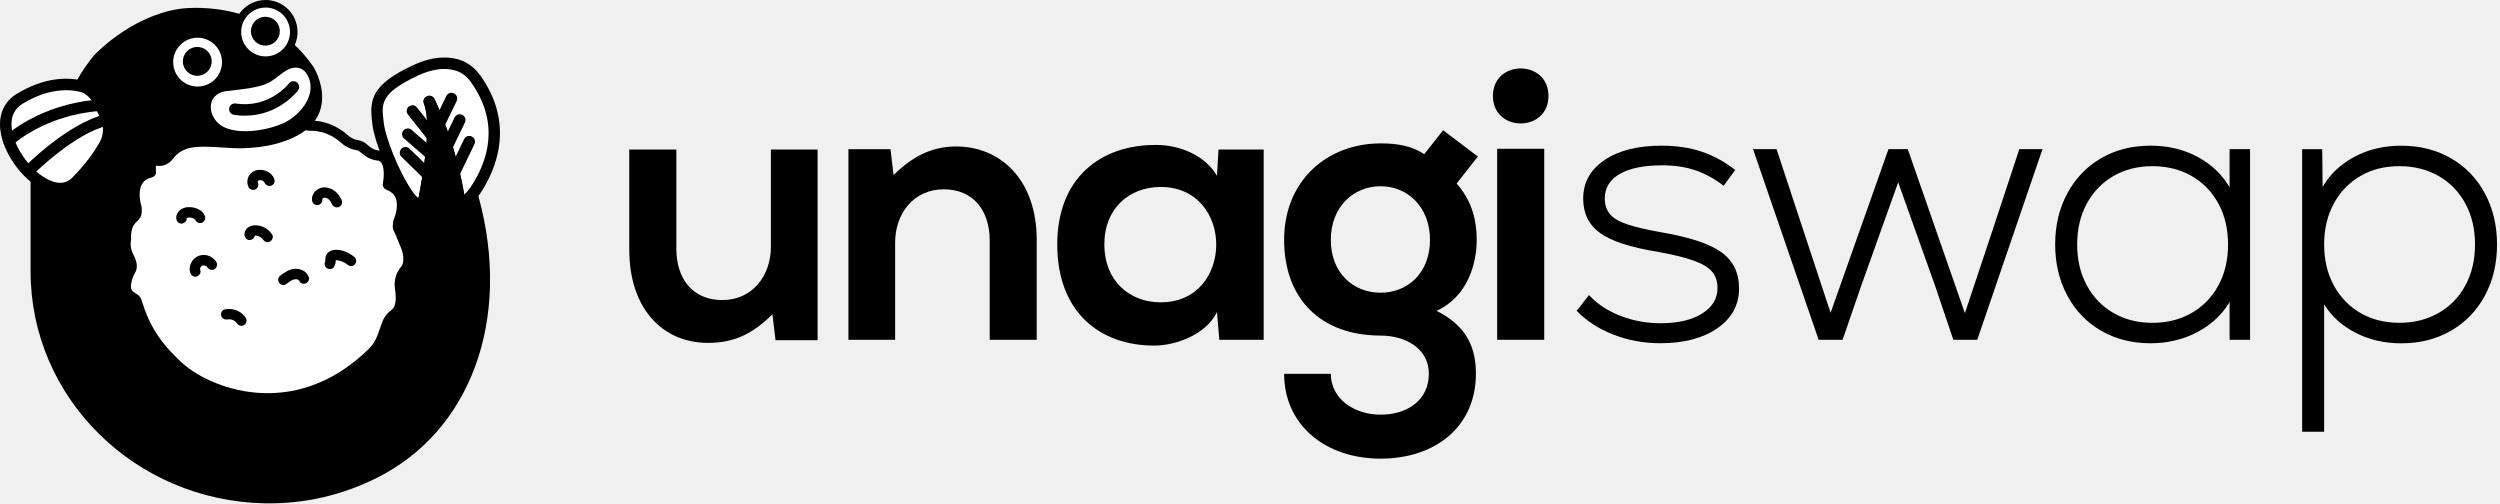
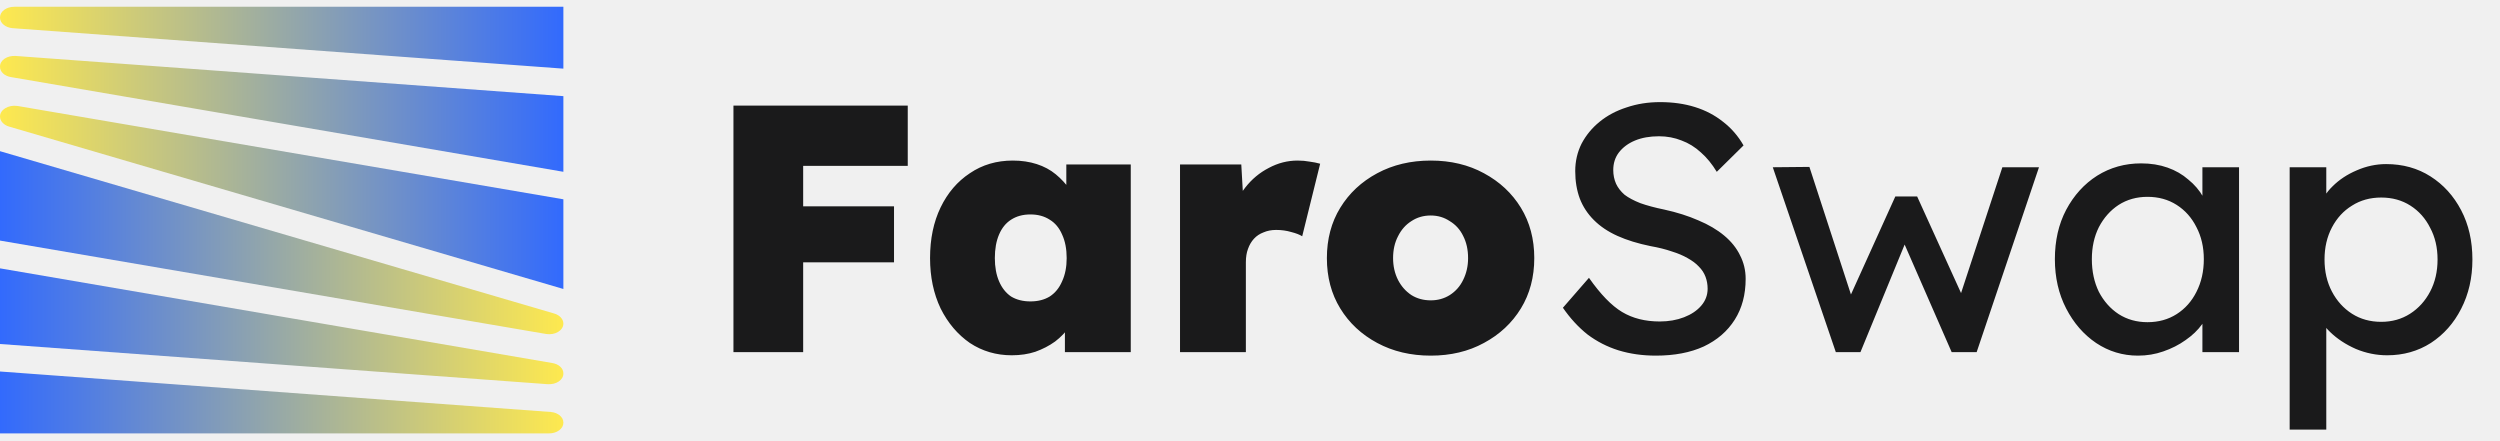
- <svg xmlns="http://www.w3.org/2000/svg" width="149" height="30" viewBox="0 0 149 30" fill="none">
-   <path d="M40.311 8.914V14.847C40.311 16.573 41.253 17.884 43.048 17.884C44.843 17.884 45.945 16.435 45.945 14.71V8.914H48.729V20.275H46.222L46.037 18.734C44.864 19.884 43.784 20.436 42.196 20.436C39.482 20.436 37.504 18.39 37.504 14.871V8.914H40.309H40.311Z" fill="black" />
-   <path d="M58.986 20.252V14.319C58.986 12.594 58.043 11.283 56.248 11.283C54.453 11.283 53.35 12.731 53.35 14.457V20.252H50.566V8.892H53.073L53.256 10.432C54.406 9.304 55.556 8.73 56.982 8.73C59.65 8.73 61.788 10.731 61.788 14.295V20.252H58.982H58.986Z" fill="black" />
-   <path d="M72.625 8.914H75.315V20.252H72.671L72.533 18.597C71.89 19.93 70.118 20.575 68.853 20.597C65.496 20.621 63.012 18.551 63.012 14.572C63.012 10.593 65.61 8.615 68.921 8.639C70.439 8.639 71.888 9.352 72.531 10.478L72.623 8.914H72.625ZM65.819 14.57C65.819 16.732 67.313 18.019 69.176 18.019C73.591 18.019 73.591 11.144 69.176 11.144C67.313 11.144 65.819 12.409 65.819 14.57Z" fill="black" />
-   <path d="M86.01 7.764L88.08 9.328L86.815 10.938C87.689 11.927 88.012 13.054 88.012 14.295C88.012 15.698 87.482 17.676 85.619 18.527C87.506 19.47 87.964 20.826 87.964 22.277C87.964 25.405 85.573 27.335 82.284 27.335C78.995 27.335 76.534 25.335 76.534 22.277H79.317C79.317 23.749 80.674 24.713 82.284 24.713C83.894 24.713 85.159 23.839 85.159 22.277C85.159 20.714 83.687 20 82.284 20C78.742 20 76.534 17.838 76.534 14.295C76.534 10.753 79.11 8.546 82.284 8.546C83.181 8.546 84.101 8.661 84.882 9.189L86.01 7.763V7.764ZM79.317 14.295C79.317 16.274 80.652 17.445 82.284 17.445C83.916 17.445 85.227 16.25 85.227 14.295C85.227 12.341 83.894 11.1 82.284 11.1C80.674 11.1 79.317 12.319 79.317 14.295Z" fill="black" />
-   <path d="M92.289 5.718C92.289 7.904 88.978 7.904 88.978 5.718C88.978 3.533 92.289 3.533 92.289 5.718ZM89.231 8.868V20.253H92.036V8.868H89.231Z" fill="black" />
-   <path d="M96.154 19.942C95.28 19.597 94.551 19.125 93.969 18.527L94.704 17.585C95.18 18.106 95.796 18.517 96.555 18.816C97.314 19.115 98.122 19.264 98.982 19.264C100.009 19.264 100.829 19.073 101.442 18.689C102.055 18.305 102.363 17.799 102.363 17.171C102.363 16.772 102.256 16.445 102.04 16.192C101.824 15.94 101.464 15.72 100.958 15.537C100.452 15.354 99.732 15.177 98.796 15.007C97.187 14.747 96.044 14.376 95.37 13.892C94.696 13.409 94.358 12.723 94.358 11.833C94.358 10.882 94.779 10.12 95.623 9.544C96.467 8.969 97.601 8.682 99.026 8.682C99.916 8.682 100.712 8.801 101.418 9.038C102.123 9.276 102.791 9.639 103.419 10.13L102.729 11.073C102.193 10.658 101.632 10.353 101.05 10.152C100.468 9.954 99.807 9.853 99.072 9.853C97.968 9.853 97.121 10.027 96.529 10.371C95.939 10.716 95.645 11.203 95.645 11.832C95.645 12.2 95.745 12.506 95.944 12.752C96.142 12.998 96.48 13.2 96.956 13.362C97.431 13.523 98.099 13.681 98.956 13.834C100.673 14.126 101.885 14.523 102.59 15.029C103.295 15.535 103.648 16.255 103.648 17.191C103.648 18.172 103.218 18.962 102.361 19.56C101.502 20.158 100.367 20.456 98.956 20.456C97.959 20.456 97.024 20.283 96.151 19.939L96.154 19.942Z" fill="black" />
-   <path d="M104.48 8.89H105.883L107.401 13.491L109.103 18.643L112.553 8.89H113.703L117.108 18.665L118.833 13.489L120.351 8.889H121.732L117.845 20.251H116.418L115.315 16.985L113.131 10.867L110.945 16.985L109.818 20.251H108.391L104.48 8.889V8.89Z" fill="black" />
-   <path d="M125.226 19.713C124.366 19.215 123.696 18.517 123.213 17.619C122.731 16.722 122.488 15.707 122.488 14.571C122.488 13.435 122.729 12.421 123.213 11.523C123.697 10.626 124.366 9.928 125.226 9.429C126.085 8.931 127.065 8.682 128.17 8.682C129.213 8.682 130.149 8.904 130.976 9.349C131.803 9.794 132.439 10.4 132.884 11.166V8.889H134.104V20.251H132.884V17.998C132.439 18.75 131.799 19.348 130.964 19.791C130.128 20.236 129.196 20.458 128.169 20.458C127.065 20.458 126.083 20.209 125.224 19.711L125.226 19.713ZM124.375 17.011C124.757 17.716 125.287 18.264 125.961 18.655C126.635 19.045 127.409 19.241 128.284 19.241C129.159 19.241 129.936 19.045 130.619 18.655C131.302 18.264 131.835 17.716 132.217 17.011C132.601 16.306 132.793 15.493 132.793 14.572C132.793 13.652 132.601 12.84 132.217 12.134C131.833 11.429 131.3 10.881 130.619 10.49C129.936 10.1 129.159 9.904 128.284 9.904C127.409 9.904 126.635 10.1 125.961 10.49C125.287 10.881 124.757 11.429 124.375 12.134C123.991 12.839 123.799 13.652 123.799 14.572C123.799 15.493 123.991 16.305 124.375 17.011Z" fill="black" />
-   <path d="M137.208 8.891H138.404L138.427 11.144C138.857 10.394 139.485 9.796 140.314 9.351C141.141 8.906 142.077 8.684 143.119 8.684C144.223 8.684 145.208 8.933 146.074 9.431C146.94 9.93 147.616 10.626 148.098 11.525C148.58 12.421 148.823 13.438 148.823 14.573C148.823 15.707 148.582 16.723 148.098 17.621C147.616 18.517 146.94 19.215 146.074 19.715C145.208 20.214 144.223 20.462 143.119 20.462C142.122 20.462 141.217 20.255 140.406 19.84C139.592 19.426 138.964 18.859 138.519 18.139V25.73H137.208V8.891ZM139.095 17.009C139.477 17.714 140.007 18.263 140.681 18.653C141.355 19.044 142.129 19.239 143.004 19.239C143.878 19.239 144.656 19.044 145.339 18.653C146.021 18.263 146.555 17.714 146.937 17.009C147.32 16.305 147.511 15.491 147.511 14.571C147.511 13.651 147.319 12.839 146.937 12.133C146.553 11.428 146.02 10.879 145.339 10.489C144.656 10.098 143.878 9.903 143.004 9.903C142.129 9.903 141.355 10.098 140.681 10.489C140.007 10.879 139.477 11.428 139.095 12.133C138.711 12.837 138.519 13.651 138.519 14.571C138.519 15.491 138.711 16.303 139.095 17.009Z" fill="black" />
-   <path d="M1.852 9.512H1.823V16.182C1.823 23.723 8.052 29.854 15.79 29.998C18.186 30.042 20.452 29.49 22.449 28.485C22.612 28.403 22.773 28.318 22.931 28.23C28.34 25.235 30.612 18.405 28.323 11.043C27.756 9.218 26.791 10.038 25.477 8.506C24.979 7.927 27.336 8.635 26.343 8.815C21.399 9.709 23.542 15.165 23.536 17.116C23.524 20.628 20.708 23.513 16.51 23.513C12.009 23.513 8.427 20.646 8.427 16.825V10.063L8.448 10.06C8.437 9.36 8.565 8.734 8.84 8.262" fill="black" />
-   <path d="M22.177 21.02C22.747 20.461 22.815 19.913 23.092 19.223C23.178 19.009 23.343 18.838 23.534 18.695C23.934 18.396 23.924 17.712 23.836 17.162C23.775 16.781 23.882 16.389 24.135 16.088C24.513 15.64 24.259 14.847 24.199 14.709C23.926 14.085 23.877 13.886 23.758 13.668C23.72 13.602 23.7 13.527 23.71 13.429C23.71 13.403 23.715 13.385 23.717 13.364V13.356C23.727 13.291 23.732 13.249 23.734 13.222C23.826 13.006 24.408 11.544 23.194 11.048C23.168 11.033 23.14 11.023 23.109 11.012C23.109 11.012 23.116 10.982 23.122 10.929C23.179 10.591 23.323 9.347 22.52 9.265C22.2 9.233 21.92 9.06 21.689 8.847C21.584 8.751 21.453 8.671 21.294 8.647C21.017 8.608 20.759 8.482 20.555 8.301C20.163 7.949 19.471 7.489 18.544 7.491C18.302 7.491 18.064 7.44 17.85 7.329C17.537 7.168 17.24 7.219 17.026 7.306H17.023C16.826 7.143 16.559 7.019 16.235 7.131C16.05 7.044 15.877 7.042 15.722 7.085C15.517 7.141 15.301 7.137 15.09 7.103C14.946 7.081 14.785 7.09 14.611 7.158C14.387 7.244 14.145 7.272 13.903 7.246C12.983 7.146 12.246 7.531 11.818 7.84C11.596 8 11.326 8.097 11.047 8.107C10.889 8.114 10.752 8.178 10.638 8.263C10.385 8.452 10.086 8.593 9.763 8.593C8.957 8.593 8.969 9.837 8.989 10.182C8.989 10.238 8.994 10.271 8.994 10.271C8.963 10.277 8.935 10.284 8.906 10.294C7.646 10.661 8.075 12.178 8.143 12.402C8.143 12.431 8.143 12.471 8.143 12.537V12.546C8.143 12.566 8.143 12.585 8.143 12.611C8.143 12.712 8.116 12.784 8.072 12.847C7.931 13.047 7.619 13.166 7.523 13.832C7.5 13.995 7.498 14.132 7.51 14.248C7.444 14.565 7.496 14.944 7.636 15.219C7.773 15.494 7.945 15.827 7.792 16.093C7.534 16.543 7.447 17.051 7.535 17.319C7.659 17.701 8.069 17.741 8.135 17.949C8.164 18.043 8.31 18.469 8.342 18.561C8.969 20.257 9.879 21.108 10.517 21.733C12.248 23.428 17.58 25.525 22.178 21.023L22.177 21.02Z" fill="white" />
-   <path d="M15.968 24.035C13.436 24.035 11.295 22.913 10.305 21.945L10.24 21.882C9.585 21.242 8.686 20.366 8.056 18.661C8.022 18.567 7.873 18.129 7.844 18.034C7.844 18.048 7.788 18.011 7.747 17.985C7.589 17.883 7.352 17.73 7.246 17.409C7.124 17.038 7.238 16.447 7.528 15.941C7.6 15.818 7.465 15.553 7.367 15.36C7.199 15.025 7.138 14.599 7.204 14.23C7.194 14.091 7.201 13.942 7.223 13.787C7.308 13.186 7.561 12.938 7.729 12.773C7.764 12.738 7.798 12.707 7.824 12.672C7.834 12.658 7.841 12.648 7.841 12.612C7.841 12.607 7.841 12.536 7.841 12.529V12.478C7.841 12.464 7.841 12.453 7.841 12.441C7.756 12.142 7.578 11.335 7.919 10.703C8.084 10.399 8.34 10.179 8.683 10.05C8.675 9.669 8.719 8.968 9.089 8.577C9.265 8.391 9.5 8.292 9.765 8.292C9.765 8.292 9.766 8.292 9.768 8.292C9.987 8.292 10.22 8.202 10.461 8.022C10.643 7.888 10.836 7.815 11.04 7.806C11.256 7.798 11.471 7.723 11.646 7.596C12.14 7.239 12.938 6.838 13.942 6.947C14.141 6.969 14.338 6.945 14.508 6.879C14.715 6.798 14.929 6.774 15.144 6.808C15.34 6.838 15.504 6.835 15.649 6.796C15.854 6.74 16.058 6.745 16.257 6.815C16.479 6.764 16.768 6.771 17.08 6.973C17.394 6.886 17.707 6.917 17.992 7.064C18.157 7.149 18.342 7.193 18.544 7.193C18.547 7.193 18.551 7.193 18.554 7.193C19.558 7.193 20.308 7.676 20.76 8.082C20.923 8.228 21.129 8.323 21.339 8.353C21.541 8.382 21.73 8.475 21.896 8.63C22.115 8.832 22.336 8.948 22.552 8.97C22.817 8.997 23.039 9.119 23.195 9.325C23.52 9.751 23.492 10.442 23.443 10.834C23.771 10.999 24.004 11.245 24.134 11.564C24.408 12.228 24.146 13.011 24.029 13.298C24.026 13.327 24.021 13.361 24.015 13.403C24.015 13.403 24.015 13.419 24.012 13.434C24.005 13.499 24.01 13.509 24.019 13.522C24.094 13.658 24.139 13.775 24.211 13.955C24.27 14.105 24.348 14.302 24.474 14.592C24.479 14.602 24.912 15.64 24.364 16.287C24.168 16.518 24.085 16.82 24.133 17.117C24.277 18.011 24.136 18.623 23.713 18.939C23.538 19.07 23.426 19.201 23.372 19.337C23.307 19.5 23.253 19.653 23.202 19.802C23.032 20.296 22.871 20.763 22.387 21.237C20.259 23.321 17.989 24.037 15.966 24.037L15.968 24.035ZM9.765 8.897C9.665 8.897 9.592 8.927 9.529 8.993C9.318 9.216 9.269 9.764 9.293 10.167C9.293 10.209 9.293 10.226 9.294 10.233C9.311 10.386 9.211 10.532 9.062 10.566C9.045 10.569 9.026 10.573 9.011 10.579C8.736 10.661 8.559 10.793 8.452 10.994C8.197 11.468 8.393 12.177 8.435 12.313C8.445 12.347 8.45 12.381 8.449 12.417V12.539C8.449 12.587 8.449 12.605 8.447 12.627C8.447 12.767 8.406 12.902 8.318 13.023C8.275 13.084 8.218 13.142 8.155 13.205C8.021 13.337 7.881 13.475 7.824 13.874C7.805 13.999 7.802 14.115 7.812 14.219C7.815 14.249 7.812 14.28 7.807 14.31C7.756 14.553 7.797 14.864 7.907 15.083C8.07 15.406 8.287 15.839 8.056 16.243C7.817 16.66 7.776 17.076 7.825 17.224C7.861 17.336 7.946 17.394 8.078 17.479C8.206 17.561 8.365 17.664 8.425 17.858C8.454 17.949 8.595 18.365 8.627 18.454C9.209 20.03 10.052 20.852 10.666 21.451L10.731 21.514C12.378 23.125 17.495 25.185 21.969 20.804C22.351 20.43 22.477 20.065 22.635 19.603C22.689 19.445 22.745 19.282 22.815 19.111C22.912 18.868 23.088 18.654 23.355 18.454C23.574 18.291 23.64 17.837 23.54 17.211C23.464 16.74 23.598 16.26 23.907 15.895C24.167 15.587 23.971 14.939 23.925 14.833C23.795 14.534 23.715 14.331 23.654 14.176C23.589 14.013 23.55 13.915 23.496 13.816C23.423 13.689 23.396 13.551 23.414 13.397C23.414 13.393 23.414 13.375 23.418 13.358C23.418 13.356 23.421 13.317 23.421 13.315C23.428 13.264 23.433 13.232 23.435 13.21C23.435 13.174 23.445 13.139 23.459 13.106C23.515 12.974 23.785 12.293 23.579 11.794C23.492 11.583 23.331 11.432 23.083 11.33C23.07 11.325 23.054 11.318 23.042 11.31C22.893 11.259 22.781 11.092 22.82 10.94C22.82 10.938 22.823 10.922 22.827 10.899C22.895 10.484 22.905 9.932 22.718 9.688C22.662 9.615 22.592 9.578 22.492 9.567C22.144 9.532 21.806 9.365 21.487 9.072C21.41 9.002 21.332 8.959 21.254 8.949C20.927 8.902 20.607 8.754 20.358 8.53C19.984 8.195 19.369 7.796 18.556 7.796C18.553 7.796 18.551 7.796 18.547 7.796C18.252 7.796 17.965 7.728 17.717 7.601C17.539 7.509 17.352 7.504 17.146 7.589C17.106 7.606 17.06 7.613 17.016 7.611C16.951 7.608 16.887 7.584 16.837 7.542C16.613 7.356 16.447 7.384 16.342 7.419C16.267 7.445 16.185 7.441 16.114 7.407C16.012 7.36 15.915 7.35 15.81 7.378C15.582 7.441 15.335 7.45 15.051 7.406C14.941 7.389 14.837 7.401 14.728 7.443C14.467 7.545 14.173 7.581 13.878 7.55C13.066 7.463 12.409 7.795 12.001 8.088C11.729 8.284 11.398 8.399 11.066 8.411C10.987 8.414 10.906 8.447 10.824 8.508C10.478 8.766 10.123 8.897 9.772 8.897H9.768H9.765Z" fill="black" />
-   <path d="M11.126 13.023C11.124 13.001 11.124 12.98 11.126 12.958L11.114 13.041C11.116 13.029 11.126 13.006 11.124 12.994C11.102 13.043 11.098 13.051 11.112 13.023L11.121 13.009C11.144 12.958 11.073 13.055 11.112 13.017C11.121 13.009 11.175 12.961 11.131 12.995C11.087 13.029 11.139 12.992 11.149 12.987C11.158 12.982 11.166 12.978 11.175 12.975C11.133 12.992 11.122 12.997 11.144 12.989C11.185 12.978 11.223 12.968 11.263 12.961L11.18 12.973C11.258 12.965 11.336 12.966 11.414 12.977L11.331 12.965C11.379 12.972 11.428 12.982 11.474 12.995C11.501 13.004 11.579 13.043 11.491 12.997C11.511 13.007 11.533 13.017 11.555 13.029C11.562 13.034 11.61 13.068 11.615 13.067C11.61 13.068 11.557 13.017 11.588 13.046C11.596 13.055 11.606 13.063 11.615 13.072C11.622 13.079 11.628 13.087 11.635 13.094C11.661 13.119 11.593 13.031 11.62 13.073C11.633 13.096 11.645 13.116 11.657 13.14C11.688 13.206 11.774 13.264 11.842 13.282C11.917 13.303 12.015 13.294 12.082 13.252C12.233 13.153 12.267 12.985 12.192 12.827C12.044 12.511 11.678 12.37 11.352 12.347C11.166 12.333 10.958 12.365 10.8 12.471C10.623 12.588 10.48 12.798 10.506 13.019C10.516 13.104 10.535 13.175 10.596 13.238C10.65 13.293 10.739 13.332 10.815 13.328C10.968 13.321 11.144 13.191 11.124 13.019L11.126 13.023Z" fill="black" />
-   <path d="M15.192 13.995C15.192 13.979 15.192 13.966 15.194 13.95L15.182 14.034C15.185 14.02 15.2 13.979 15.178 14.029C15.156 14.078 15.173 14.044 15.178 14.032C15.192 14.002 15.126 14.086 15.161 14.052C15.171 14.044 15.207 14.013 15.165 14.046C15.122 14.078 15.155 14.054 15.165 14.047C15.21 14.02 15.151 14.046 15.144 14.054C15.155 14.039 15.216 14.035 15.233 14.034L15.149 14.046C15.205 14.039 15.26 14.042 15.316 14.049L15.233 14.037C15.294 14.046 15.353 14.059 15.411 14.08C15.425 14.085 15.436 14.09 15.45 14.095C15.486 14.108 15.382 14.063 15.43 14.086C15.457 14.1 15.484 14.114 15.509 14.129C15.533 14.142 15.555 14.159 15.579 14.175C15.61 14.195 15.523 14.127 15.562 14.161C15.574 14.171 15.588 14.181 15.599 14.193C15.62 14.212 15.638 14.231 15.657 14.251C15.661 14.255 15.689 14.285 15.689 14.289C15.691 14.28 15.64 14.222 15.679 14.278C15.727 14.346 15.783 14.399 15.864 14.421C15.939 14.441 16.038 14.433 16.104 14.39C16.235 14.305 16.314 14.108 16.214 13.966C16.034 13.709 15.768 13.514 15.457 13.451C15.258 13.411 15.056 13.412 14.871 13.504C14.686 13.596 14.562 13.794 14.569 13.996C14.575 14.158 14.706 14.314 14.878 14.305C15.041 14.299 15.194 14.17 15.187 13.996L15.192 13.995Z" fill="black" />
-   <path d="M19.207 11.824C19.221 11.917 19.214 11.871 19.214 11.849C19.214 11.786 19.214 11.875 19.209 11.875C19.209 11.875 19.219 11.839 19.219 11.836C19.227 11.8 19.185 11.902 19.21 11.858C19.217 11.846 19.232 11.827 19.236 11.815C19.232 11.825 19.19 11.868 19.219 11.839C19.231 11.827 19.243 11.815 19.255 11.803C19.285 11.774 19.243 11.817 19.232 11.82C19.244 11.817 19.265 11.8 19.277 11.793C19.312 11.771 19.261 11.8 19.249 11.803C19.277 11.798 19.312 11.79 19.338 11.78C19.29 11.785 19.278 11.786 19.302 11.785C19.312 11.785 19.321 11.785 19.331 11.785C19.343 11.785 19.356 11.785 19.368 11.785C19.378 11.785 19.387 11.785 19.397 11.786C19.421 11.788 19.409 11.786 19.361 11.781C19.372 11.788 19.397 11.788 19.409 11.791C19.424 11.795 19.44 11.8 19.455 11.805C19.467 11.809 19.518 11.831 19.472 11.81C19.426 11.79 19.482 11.815 19.487 11.819C19.501 11.825 19.516 11.834 19.53 11.842C19.543 11.851 19.557 11.859 19.57 11.868C19.616 11.897 19.533 11.836 19.562 11.859C19.586 11.882 19.609 11.902 19.633 11.926C19.645 11.938 19.655 11.949 19.666 11.961L19.677 11.977C19.694 11.997 19.694 11.997 19.677 11.977C19.66 11.934 19.679 11.98 19.688 11.992C19.696 12.005 19.706 12.019 19.715 12.031C19.752 12.087 19.784 12.146 19.813 12.208C19.884 12.354 20.104 12.405 20.238 12.318C20.387 12.221 20.426 12.05 20.348 11.893C20.267 11.729 20.16 11.566 20.022 11.442C19.849 11.289 19.648 11.197 19.418 11.172C19.187 11.146 18.983 11.226 18.818 11.37C18.732 11.447 18.672 11.547 18.63 11.656C18.587 11.769 18.59 11.878 18.608 11.995C18.618 12.067 18.691 12.146 18.75 12.18C18.816 12.219 18.915 12.236 18.99 12.211C19.064 12.185 19.137 12.14 19.175 12.068C19.217 11.99 19.219 11.917 19.205 11.829L19.207 11.824Z" fill="black" />
-   <path d="M17.048 16.94C17.145 16.867 17.242 16.793 17.349 16.732C17.374 16.716 17.401 16.703 17.429 16.689C17.44 16.684 17.452 16.677 17.464 16.672C17.498 16.655 17.401 16.694 17.456 16.677C17.485 16.667 17.514 16.659 17.542 16.65C17.575 16.642 17.658 16.64 17.558 16.643C17.605 16.643 17.651 16.64 17.699 16.643C17.738 16.647 17.622 16.628 17.673 16.642C17.683 16.643 17.695 16.647 17.705 16.648C17.729 16.655 17.753 16.662 17.775 16.67C17.811 16.682 17.709 16.636 17.753 16.662C17.761 16.667 17.772 16.672 17.78 16.677C17.792 16.684 17.802 16.692 17.812 16.699C17.838 16.713 17.77 16.657 17.787 16.679C17.792 16.687 17.807 16.699 17.814 16.706C17.843 16.732 17.799 16.687 17.795 16.679C17.805 16.703 17.848 16.782 17.809 16.686C17.841 16.764 17.875 16.827 17.952 16.871C18.018 16.91 18.116 16.927 18.191 16.901C18.335 16.855 18.473 16.68 18.407 16.521C18.339 16.355 18.235 16.217 18.072 16.13C17.93 16.056 17.767 16.015 17.605 16.02C17.271 16.03 16.99 16.21 16.732 16.407C16.666 16.458 16.613 16.507 16.59 16.592C16.569 16.667 16.578 16.765 16.62 16.832C16.702 16.959 16.905 17.047 17.045 16.942L17.048 16.94Z" fill="black" />
-   <path d="M19.869 15.951C19.955 15.846 19.998 15.742 20.006 15.604C20.008 15.57 20.006 15.537 20.006 15.504C20.006 15.489 20.006 15.474 20.006 15.458C20.006 15.433 20.02 15.38 20.003 15.469C20.013 15.416 19.976 15.516 19.993 15.487C20.011 15.457 19.938 15.54 19.976 15.508C20.017 15.472 19.91 15.542 19.96 15.52C19.972 15.514 20.015 15.492 19.965 15.514C19.916 15.537 19.96 15.518 19.974 15.514C19.988 15.511 20.01 15.509 20.023 15.504C20.006 15.511 19.945 15.513 20 15.509C20.017 15.509 20.033 15.509 20.05 15.509C20.064 15.509 20.079 15.509 20.093 15.511C20.101 15.511 20.11 15.511 20.118 15.513C20.14 15.514 20.128 15.513 20.086 15.508C20.093 15.499 20.178 15.525 20.19 15.526C20.264 15.543 20.337 15.567 20.41 15.594C20.465 15.615 20.37 15.574 20.404 15.591C20.419 15.598 20.436 15.606 20.451 15.613C20.488 15.632 20.526 15.652 20.562 15.672C20.59 15.689 20.621 15.71 20.648 15.728C20.657 15.733 20.665 15.74 20.674 15.747C20.692 15.761 20.686 15.756 20.652 15.73C20.667 15.735 20.687 15.759 20.699 15.769C20.821 15.874 21.018 15.9 21.137 15.769C21.244 15.654 21.268 15.443 21.137 15.331C20.838 15.076 20.45 14.895 20.052 14.888C19.862 14.884 19.646 14.941 19.521 15.092C19.432 15.197 19.392 15.319 19.388 15.457C19.388 15.494 19.39 15.531 19.392 15.567C19.392 15.579 19.395 15.657 19.392 15.596C19.397 15.567 19.395 15.564 19.39 15.588C19.397 15.557 19.412 15.531 19.436 15.509C19.381 15.574 19.346 15.64 19.346 15.728C19.346 15.805 19.38 15.895 19.436 15.947C19.549 16.051 19.763 16.082 19.874 15.947L19.869 15.951Z" fill="black" />
-   <path d="M15.355 10.846C15.355 10.846 15.347 10.831 15.343 10.822L15.374 10.897C15.362 10.868 15.353 10.839 15.348 10.807L15.36 10.89C15.355 10.854 15.355 10.82 15.36 10.785L15.348 10.868C15.353 10.832 15.362 10.799 15.375 10.764L15.345 10.839C15.358 10.805 15.377 10.776 15.399 10.746L15.35 10.809C15.37 10.783 15.392 10.761 15.418 10.742L15.355 10.792C15.386 10.77 15.416 10.753 15.45 10.737L15.375 10.768C15.419 10.749 15.465 10.737 15.513 10.73L15.43 10.742C15.481 10.736 15.532 10.736 15.584 10.742L15.501 10.73C15.557 10.739 15.611 10.753 15.664 10.775L15.589 10.744C15.64 10.766 15.69 10.795 15.734 10.829L15.671 10.78C15.71 10.812 15.746 10.846 15.778 10.887L15.729 10.824C15.752 10.856 15.774 10.892 15.791 10.929C15.822 10.995 15.909 11.053 15.976 11.072C16.051 11.092 16.15 11.084 16.216 11.041C16.282 10.999 16.34 10.934 16.359 10.856C16.379 10.77 16.364 10.697 16.328 10.617C16.253 10.452 16.104 10.308 15.943 10.226C15.747 10.128 15.542 10.099 15.326 10.138C15.111 10.177 14.915 10.313 14.822 10.505C14.716 10.719 14.715 10.95 14.822 11.165C14.895 11.311 15.112 11.362 15.246 11.276C15.396 11.181 15.435 11.007 15.357 10.851L15.355 10.846Z" fill="black" />
-   <path d="M11.941 16.1C11.931 16.071 11.924 16.042 11.919 16.011L11.931 16.095C11.925 16.052 11.925 16.01 11.931 15.966L11.919 16.049C11.925 16.001 11.937 15.955 11.956 15.911L11.925 15.986C11.944 15.942 11.968 15.901 11.998 15.862L11.949 15.925C11.976 15.891 12.007 15.858 12.043 15.831L11.98 15.881C12.015 15.854 12.053 15.831 12.095 15.813L12.021 15.843C12.061 15.826 12.104 15.816 12.148 15.809L12.065 15.821C12.114 15.816 12.161 15.816 12.211 15.821L12.127 15.809C12.185 15.818 12.241 15.831 12.294 15.855L12.219 15.825C12.263 15.845 12.306 15.869 12.345 15.898L12.282 15.848C12.316 15.876 12.347 15.906 12.374 15.94L12.324 15.877C12.338 15.894 12.35 15.913 12.36 15.932C12.442 16.071 12.644 16.134 12.785 16.042C12.926 15.95 12.983 15.767 12.895 15.617C12.737 15.349 12.419 15.181 12.109 15.196C11.951 15.203 11.791 15.247 11.664 15.344C11.518 15.454 11.418 15.587 11.351 15.758C11.292 15.915 11.287 16.107 11.343 16.264C11.396 16.417 11.559 16.534 11.723 16.48C11.874 16.431 11.997 16.263 11.939 16.1H11.941Z" fill="black" />
-   <path d="M13.564 19.039C13.584 19.034 13.606 19.031 13.628 19.027L13.545 19.039C13.623 19.029 13.7 19.029 13.778 19.039L13.694 19.027C13.773 19.039 13.847 19.06 13.919 19.089L13.844 19.058C13.915 19.089 13.982 19.128 14.044 19.174L13.982 19.124C14.034 19.167 14.083 19.214 14.124 19.267L14.075 19.204C14.09 19.224 14.104 19.245 14.117 19.267C14.202 19.404 14.398 19.471 14.542 19.377C14.686 19.284 14.744 19.101 14.652 18.953C14.391 18.533 13.874 18.335 13.397 18.44C13.239 18.476 13.131 18.668 13.182 18.82C13.236 18.987 13.392 19.073 13.562 19.036L13.564 19.039Z" fill="black" />
-   <path d="M18.7 4.009C15.747 -0.287 10.691 0.53 10.691 0.53C7.733 0.978 5.602 3.305 5.602 3.305C4.826 4.235 4.298 5.223 3.953 6.208C4.203 7.494 5.055 8.688 7.032 9.377C6.979 10.235 7.027 11.177 7.584 10.545C7.587 10.542 7.161 9.897 7.546 10.817C7.801 11.423 8.691 9.805 9.343 9.88C9.362 9.881 9.38 9.885 9.399 9.886C9.766 9.927 10.109 9.742 10.328 9.445C10.583 9.1 10.958 8.866 11.473 8.786C12.271 8.66 13.58 8.856 14.414 8.837C15.086 8.822 15.757 8.75 16.405 8.582C20.8 7.429 18.698 4.011 18.698 4.011L18.7 4.009Z" fill="black" />
-   <path d="M15.829 3.585C15.051 3.585 14.381 3.057 14.197 2.301C14.092 1.865 14.162 1.415 14.394 1.031C14.627 0.647 14.995 0.379 15.432 0.272C15.563 0.24 15.697 0.225 15.829 0.225C16.605 0.225 17.276 0.753 17.461 1.508C17.566 1.945 17.497 2.395 17.264 2.779C17.032 3.162 16.663 3.431 16.227 3.538C16.096 3.57 15.962 3.585 15.829 3.585Z" fill="white" />
-   <path d="M15.831 0.45C16.486 0.45 17.082 0.897 17.243 1.562C17.434 2.343 16.955 3.13 16.174 3.32C16.058 3.349 15.943 3.361 15.829 3.361C15.173 3.361 14.579 2.914 14.416 2.248C14.226 1.467 14.705 0.681 15.486 0.491C15.601 0.462 15.717 0.45 15.831 0.45ZM15.831 0C15.679 0 15.528 0.019 15.379 0.054C14.358 0.302 13.73 1.335 13.978 2.355C14.187 3.213 14.947 3.811 15.827 3.811C15.978 3.811 16.129 3.792 16.279 3.756C17.299 3.508 17.928 2.476 17.68 1.455C17.471 0.598 16.71 0 15.831 0Z" fill="black" />
-   <path d="M15.816 2.807C16.339 2.807 16.763 2.383 16.763 1.86C16.763 1.336 16.339 0.912 15.816 0.912C15.292 0.912 14.868 1.336 14.868 1.86C14.868 2.383 15.292 2.807 15.816 2.807Z" fill="black" />
-   <path d="M15.814 2.896C15.627 2.896 15.442 2.845 15.277 2.745C15.041 2.6 14.875 2.374 14.81 2.104C14.744 1.836 14.788 1.558 14.933 1.322C15.077 1.085 15.303 0.919 15.571 0.855C15.839 0.79 16.118 0.832 16.354 0.977C16.59 1.121 16.756 1.347 16.821 1.617C16.887 1.885 16.843 2.164 16.699 2.4C16.554 2.636 16.327 2.802 16.058 2.867C15.977 2.887 15.894 2.896 15.812 2.896H15.814ZM15.817 0.999C15.749 0.999 15.68 1.007 15.612 1.024C15.389 1.079 15.199 1.216 15.08 1.413C14.961 1.61 14.924 1.841 14.979 2.064C15.033 2.288 15.17 2.476 15.367 2.595C15.564 2.716 15.797 2.751 16.018 2.697C16.242 2.643 16.43 2.505 16.551 2.308C16.672 2.111 16.707 1.88 16.653 1.658C16.599 1.435 16.461 1.245 16.264 1.126C16.128 1.043 15.974 1.001 15.817 1.001V0.999Z" fill="white" />
-   <path d="M11.776 5.384C11 5.384 10.329 4.856 10.145 4.1C9.925 3.2 10.481 2.29 11.381 2.071C11.511 2.039 11.646 2.023 11.778 2.023C12.554 2.023 13.225 2.552 13.41 3.307C13.629 4.207 13.074 5.117 12.174 5.337C12.043 5.369 11.909 5.384 11.776 5.384Z" fill="white" />
-   <path d="M11.778 2.248C12.433 2.248 13.028 2.694 13.191 3.36C13.381 4.141 12.902 4.928 12.121 5.118C12.005 5.147 11.89 5.158 11.776 5.158C11.121 5.158 10.525 4.712 10.363 4.046C10.173 3.265 10.652 2.479 11.433 2.289C11.549 2.26 11.664 2.248 11.778 2.248ZM11.778 1.798C11.627 1.798 11.476 1.817 11.326 1.852C10.306 2.1 9.677 3.133 9.925 4.153C10.134 5.011 10.895 5.608 11.774 5.608C11.926 5.608 12.077 5.59 12.226 5.554C12.72 5.434 13.138 5.128 13.403 4.693C13.668 4.258 13.748 3.747 13.627 3.253C13.418 2.396 12.658 1.798 11.778 1.798Z" fill="black" />
-   <path d="M11.762 4.607C12.285 4.607 12.71 4.183 12.71 3.659C12.71 3.136 12.285 2.712 11.762 2.712C11.239 2.712 10.815 3.136 10.815 3.659C10.815 4.183 11.239 4.607 11.762 4.607Z" fill="black" />
-   <path d="M11.758 4.693C11.572 4.693 11.386 4.642 11.222 4.542C10.986 4.398 10.819 4.172 10.755 3.902C10.621 3.347 10.962 2.786 11.515 2.652C12.071 2.518 12.631 2.859 12.765 3.413C12.899 3.967 12.558 4.529 12.003 4.663C11.921 4.683 11.838 4.692 11.757 4.692L11.758 4.693ZM10.923 3.861C10.977 4.085 11.115 4.274 11.312 4.393C11.507 4.512 11.74 4.549 11.962 4.495C12.424 4.383 12.708 3.916 12.595 3.455C12.483 2.994 12.017 2.71 11.555 2.822C11.093 2.934 10.809 3.401 10.921 3.861H10.923Z" fill="white" />
-   <path d="M18.248 4.352C18.248 4.352 17.798 3.639 16.864 4.33C15.956 5.004 15.989 5.17 13.463 5.432C13.065 5.473 12.697 5.734 12.597 6.12C12.524 6.402 12.554 6.748 12.824 7.139C13.609 8.271 16.215 7.784 17.195 7.179C18.175 6.573 18.934 5.361 18.248 4.35V4.352Z" fill="white" />
-   <path d="M14.604 6.896C14.395 6.896 14.174 6.881 13.946 6.845C13.759 6.816 13.63 6.643 13.659 6.455C13.688 6.268 13.86 6.139 14.05 6.168C16.064 6.473 17.205 4.991 17.217 4.976C17.331 4.824 17.545 4.794 17.696 4.908C17.847 5.021 17.878 5.235 17.764 5.387C17.713 5.454 16.604 6.894 14.605 6.894L14.604 6.896Z" fill="black" />
-   <path d="M5.831 5.964C5.625 5.55 5.252 5.232 4.8 5.13C4.041 4.959 2.759 4.926 1.174 5.887C-1.417 7.46 2.693 12.733 4.55 10.831C5.43 9.931 5.946 9.177 6.247 8.632C6.535 8.107 6.559 7.479 6.311 6.932L5.831 5.964Z" fill="white" />
-   <path d="M3.596 11.581C3.372 11.581 3.137 11.54 2.896 11.455C1.523 10.978 0.178 9.231 0.016 7.713C-0.082 6.79 0.268 6.036 0.998 5.593C2.657 4.586 4.022 4.603 4.875 4.795C5.418 4.917 5.877 5.288 6.136 5.811L6.617 6.78C6.912 7.432 6.885 8.181 6.546 8.796C6.143 9.528 5.554 10.292 4.795 11.07C4.465 11.408 4.053 11.581 3.594 11.581H3.596ZM3.934 5.378C3.248 5.378 2.37 5.561 1.351 6.179C0.845 6.486 0.624 6.977 0.696 7.641C0.828 8.883 2.005 10.423 3.119 10.808C3.601 10.976 4 10.903 4.306 10.591C5.011 9.869 5.579 9.134 5.946 8.465C6.181 8.039 6.201 7.517 5.999 7.072L5.523 6.115C5.355 5.777 5.065 5.539 4.724 5.462C4.501 5.412 4.234 5.376 3.934 5.376V5.378Z" fill="black" />
-   <path d="M0.524 8.721C0.432 8.721 0.342 8.685 0.274 8.614C0.145 8.477 0.152 8.259 0.289 8.13C0.373 8.052 2.382 6.198 5.875 5.934C6.065 5.921 6.228 6.062 6.241 6.25C6.255 6.439 6.114 6.604 5.926 6.617C2.67 6.862 0.775 8.611 0.756 8.629C0.69 8.692 0.605 8.723 0.522 8.723L0.524 8.721Z" fill="black" />
-   <path d="M1.716 10.518C1.629 10.518 1.541 10.486 1.475 10.418C1.34 10.286 1.34 10.068 1.475 9.934C1.58 9.829 4.078 7.331 6.258 6.821C6.443 6.779 6.627 6.893 6.669 7.076C6.712 7.26 6.598 7.445 6.415 7.487C4.426 7.951 1.986 10.391 1.962 10.415C1.896 10.483 1.807 10.517 1.719 10.517L1.716 10.518Z" fill="black" />
-   <path d="M25.178 12.354C24.844 12.201 24.548 11.962 24.333 11.651C23.421 10.337 22.631 8.257 22.534 7.37C22.41 6.248 22.173 5.4 24.752 4.198C25.909 3.66 26.749 3.707 27.303 3.891C27.722 4.03 28.077 4.319 28.335 4.677C30.312 7.419 29.271 9.945 28.328 11.351C28.091 11.706 27.776 11.994 27.415 12.196C26.944 8.803 25.584 6.046 25.584 6.046C26.143 7.401 25.467 10.996 25.18 12.352L25.178 12.354Z" fill="white" />
-   <path d="M25.178 12.697C25.131 12.697 25.081 12.687 25.037 12.667C24.638 12.485 24.297 12.201 24.052 11.846C23.137 10.525 22.301 8.377 22.194 7.409L22.176 7.25C22.026 5.974 22.116 5.05 24.608 3.891C25.903 3.288 26.847 3.383 27.409 3.57C27.878 3.726 28.294 4.04 28.612 4.48C30.746 7.441 29.527 10.177 28.612 11.544C28.348 11.936 27.992 12.268 27.581 12.498C27.482 12.555 27.362 12.558 27.262 12.507C27.16 12.456 27.09 12.359 27.075 12.247C26.868 10.746 26.479 9.364 26.117 8.302C26.032 9.815 25.708 11.52 25.516 12.429C25.494 12.531 25.428 12.617 25.336 12.663C25.287 12.687 25.234 12.7 25.181 12.7L25.178 12.697ZM26.491 4.11C26.005 4.11 25.467 4.244 24.896 4.51C22.666 5.55 22.741 6.193 22.855 7.17L22.874 7.334C22.959 8.099 23.696 10.133 24.614 11.457C24.706 11.59 24.816 11.709 24.94 11.811C25.226 10.362 25.738 7.326 25.266 6.18C25.197 6.008 25.273 5.813 25.443 5.738C25.609 5.662 25.81 5.733 25.891 5.9C25.946 6.008 27.139 8.454 27.668 11.598C27.81 11.469 27.936 11.323 28.043 11.164C29.041 9.674 29.855 7.377 28.056 4.881C27.824 4.558 27.527 4.33 27.194 4.22C26.976 4.149 26.74 4.111 26.491 4.111V4.11Z" fill="black" />
-   <path d="M26.078 12.547C26.068 12.547 26.058 12.547 26.047 12.547C25.745 12.547 25.448 12.479 25.18 12.355C25.467 10.998 26.142 7.403 25.584 6.048C25.584 6.048 26.944 8.806 27.414 12.198C27.012 12.428 26.555 12.55 26.08 12.548L26.078 12.547Z" fill="black" />
-   <path d="M26.091 12.889H26.076C26.058 12.889 26.037 12.889 26.025 12.889C25.701 12.889 25.351 12.813 25.037 12.667C24.891 12.601 24.813 12.441 24.845 12.285C25.079 11.179 25.801 7.474 25.268 6.178C25.198 6.007 25.275 5.811 25.445 5.737C25.611 5.66 25.811 5.732 25.893 5.898C25.949 6.012 27.284 8.744 27.756 12.152C27.774 12.291 27.708 12.427 27.586 12.497C27.133 12.755 26.618 12.891 26.095 12.891L26.091 12.889ZM26.059 12.205C26.068 12.205 26.08 12.205 26.091 12.205C26.419 12.205 26.742 12.135 27.039 12.005C26.825 10.597 26.458 9.306 26.115 8.301C26.039 9.666 25.767 11.188 25.574 12.139C25.728 12.183 25.89 12.205 26.049 12.207C26.054 12.207 26.058 12.207 26.061 12.207L26.059 12.205Z" fill="black" />
-   <path d="M26.948 10.899C26.898 10.899 26.847 10.889 26.8 10.865C26.63 10.783 26.559 10.578 26.64 10.408L27.661 8.294C27.744 8.124 27.948 8.053 28.117 8.134C28.287 8.216 28.359 8.421 28.277 8.591L27.257 10.705C27.197 10.828 27.075 10.899 26.948 10.899Z" fill="black" />
-   <path d="M26.38 9.608C26.331 9.608 26.28 9.598 26.232 9.574C26.063 9.492 25.991 9.287 26.073 9.117L27.093 7.003C27.177 6.833 27.38 6.762 27.55 6.843C27.72 6.925 27.791 7.13 27.71 7.3L26.689 9.414C26.63 9.537 26.508 9.608 26.38 9.608Z" fill="black" />
-   <path d="M25.89 8.328C25.84 8.328 25.79 8.317 25.74 8.294C25.57 8.212 25.499 8.007 25.581 7.837L26.601 5.723C26.684 5.553 26.888 5.481 27.058 5.563C27.228 5.645 27.299 5.85 27.218 6.02L26.197 8.134C26.138 8.256 26.015 8.328 25.888 8.328H25.89Z" fill="black" />
-   <path d="M26.037 8.795C25.935 8.795 25.837 8.751 25.769 8.666L24.312 6.827C24.195 6.679 24.22 6.463 24.368 6.346C24.516 6.229 24.731 6.254 24.849 6.402L26.306 8.241C26.423 8.389 26.397 8.605 26.25 8.722C26.187 8.771 26.112 8.797 26.037 8.797V8.795Z" fill="black" />
-   <path d="M26.008 9.822C25.928 9.822 25.848 9.795 25.784 9.737L24.082 8.253C23.94 8.129 23.924 7.912 24.05 7.771C24.174 7.628 24.391 7.613 24.532 7.739L26.234 9.223C26.377 9.347 26.392 9.564 26.266 9.705C26.198 9.783 26.103 9.822 26.008 9.822Z" fill="black" />
-   <path d="M25.772 11.009C25.685 11.009 25.599 10.977 25.533 10.912L23.93 9.35C23.794 9.218 23.792 9.002 23.923 8.866C24.055 8.73 24.271 8.729 24.407 8.859L26.01 10.422C26.146 10.554 26.147 10.77 26.017 10.906C25.95 10.975 25.86 11.009 25.772 11.009Z" fill="black" />
+ <svg xmlns="http://www.w3.org/2000/svg" width="142" height="25" viewBox="0 0 142 25" fill="none">
+   <g clip-path="url(#clip0_28_9071)">
+     <path d="M0 6.618C0 6.228 0.481 5.943 0.991 6.018L32 11.32V16.414L0.511 7.189C0.21 7.099 0 6.874 0 6.618ZM32 5.461V9.758L0.631 4.38C0.255 4.32 0 4.079 0 3.794V3.778C0 3.418 0.406 3.148 0.887 3.178L32 5.461ZM32 3.899L0.721 1.601C0.315 1.57 0 1.314 0 0.999V0.984C7.77581e-05 0.654 0.361 0.384 0.812 0.384H32V3.899Z" fill="url(#paint0_linear_28_9071)" />
+     <path d="M31.279 23.4C31.685 23.43 32 23.685 32 24.001V24.015C32 24.346 31.639 24.617 31.189 24.617H0V21.101L31.279 23.4ZM31.369 20.62C31.745 20.68 32 20.921 32 21.206V21.221C32 21.582 31.594 21.852 31.113 21.822L0 19.539V15.242L31.369 20.62ZM31.489 17.811C31.79 17.901 32 18.126 32 18.382C32 18.772 31.52 19.058 31.009 18.968L0 13.665V8.587L31.489 17.811Z" fill="url(#paint1_linear_28_9071)" />
+   </g>
+   <path d="M41.66 20V6H45.62V20H41.66ZM43.54 14.9V11.72H50.78V14.9H43.54ZM43.54 9.42V6H51.56V9.42H43.54ZM57.467 20.18C56.587 20.18 55.794 19.947 55.087 19.48C54.394 19 53.84 18.347 53.427 17.52C53.027 16.68 52.827 15.727 52.827 14.66C52.827 13.567 53.027 12.607 53.427 11.78C53.827 10.953 54.38 10.307 55.087 9.84C55.794 9.36 56.607 9.12 57.527 9.12C58.02 9.12 58.474 9.187 58.887 9.32C59.3 9.453 59.66 9.647 59.967 9.9C60.274 10.153 60.54 10.44 60.767 10.76C60.994 11.08 61.18 11.427 61.327 11.8L60.567 11.76V9.34H64.227V20H60.487V17.4L61.307 17.44C61.187 17.827 61.007 18.187 60.767 18.52C60.54 18.853 60.26 19.147 59.927 19.4C59.594 19.64 59.22 19.833 58.807 19.98C58.407 20.113 57.96 20.18 57.467 20.18ZM58.527 17.12C58.954 17.12 59.32 17.027 59.627 16.84C59.934 16.64 60.167 16.353 60.327 15.98C60.5 15.607 60.587 15.167 60.587 14.66C60.587 14.14 60.5 13.693 60.327 13.32C60.167 12.947 59.934 12.667 59.627 12.48C59.32 12.28 58.954 12.18 58.527 12.18C58.1 12.18 57.734 12.28 57.427 12.48C57.134 12.667 56.907 12.947 56.747 13.32C56.587 13.693 56.507 14.14 56.507 14.66C56.507 15.167 56.587 15.607 56.747 15.98C56.907 16.353 57.134 16.64 57.427 16.84C57.734 17.027 58.1 17.12 58.527 17.12ZM67.025 20V9.34H70.505L70.705 12.84L69.925 12.24C70.098 11.653 70.365 11.127 70.725 10.66C71.098 10.18 71.545 9.807 72.065 9.54C72.585 9.26 73.132 9.12 73.705 9.12C73.945 9.12 74.172 9.14 74.385 9.18C74.598 9.207 74.798 9.247 74.985 9.3L73.965 13.42C73.818 13.327 73.612 13.247 73.345 13.18C73.078 13.1 72.792 13.06 72.485 13.06C72.218 13.06 71.978 13.107 71.765 13.2C71.552 13.28 71.372 13.4 71.225 13.56C71.078 13.72 70.965 13.913 70.885 14.14C70.805 14.353 70.765 14.607 70.765 14.9V20H67.025ZM81.267 20.2C80.133 20.2 79.12 19.96 78.227 19.48C77.333 19 76.633 18.347 76.127 17.52C75.62 16.693 75.367 15.74 75.367 14.66C75.367 13.58 75.62 12.627 76.127 11.8C76.633 10.973 77.333 10.32 78.227 9.84C79.12 9.36 80.133 9.12 81.267 9.12C82.4 9.12 83.407 9.36 84.287 9.84C85.18 10.32 85.88 10.973 86.387 11.8C86.893 12.627 87.147 13.58 87.147 14.66C87.147 15.74 86.893 16.693 86.387 17.52C85.88 18.347 85.18 19 84.287 19.48C83.407 19.96 82.4 20.2 81.267 20.2ZM81.267 17.06C81.667 17.06 82.027 16.96 82.347 16.76C82.68 16.547 82.933 16.26 83.107 15.9C83.293 15.527 83.387 15.113 83.387 14.66C83.387 14.18 83.293 13.76 83.107 13.4C82.933 13.04 82.68 12.76 82.347 12.56C82.027 12.347 81.667 12.24 81.267 12.24C80.853 12.24 80.487 12.347 80.167 12.56C79.847 12.76 79.593 13.047 79.407 13.42C79.22 13.78 79.127 14.193 79.127 14.66C79.127 15.113 79.22 15.527 79.407 15.9C79.593 16.26 79.847 16.547 80.167 16.76C80.487 16.96 80.853 17.06 81.267 17.06ZM94.053 20.2C93.293 20.2 92.587 20.1 91.933 19.9C91.293 19.7 90.707 19.4 90.173 19C89.653 18.587 89.187 18.08 88.773 17.48L90.253 15.78C90.907 16.713 91.533 17.36 92.133 17.72C92.733 18.08 93.447 18.26 94.273 18.26C94.78 18.26 95.24 18.18 95.653 18.02C96.067 17.86 96.393 17.64 96.633 17.36C96.873 17.08 96.993 16.76 96.993 16.4C96.993 16.16 96.953 15.933 96.873 15.72C96.793 15.507 96.667 15.313 96.493 15.14C96.333 14.967 96.12 14.807 95.853 14.66C95.6 14.513 95.3 14.387 94.953 14.28C94.607 14.16 94.207 14.06 93.753 13.98C93.033 13.833 92.407 13.64 91.873 13.4C91.34 13.16 90.893 12.86 90.533 12.5C90.173 12.14 89.907 11.733 89.733 11.28C89.56 10.813 89.473 10.293 89.473 9.72C89.473 9.16 89.593 8.64 89.833 8.16C90.087 7.68 90.427 7.267 90.853 6.92C91.293 6.56 91.807 6.287 92.393 6.1C92.98 5.9 93.613 5.8 94.293 5.8C95.013 5.8 95.673 5.893 96.273 6.08C96.873 6.267 97.407 6.547 97.873 6.92C98.34 7.28 98.727 7.727 99.033 8.26L97.513 9.76C97.247 9.32 96.947 8.953 96.613 8.66C96.28 8.353 95.913 8.127 95.513 7.98C95.113 7.82 94.687 7.74 94.233 7.74C93.713 7.74 93.26 7.82 92.873 7.98C92.487 8.14 92.18 8.367 91.953 8.66C91.74 8.94 91.633 9.273 91.633 9.66C91.633 9.94 91.687 10.2 91.793 10.44C91.9 10.667 92.06 10.873 92.273 11.06C92.5 11.233 92.8 11.393 93.173 11.54C93.547 11.673 93.993 11.793 94.513 11.9C95.247 12.06 95.9 12.267 96.473 12.52C97.047 12.76 97.533 13.047 97.933 13.38C98.333 13.713 98.633 14.087 98.833 14.5C99.047 14.913 99.153 15.36 99.153 15.84C99.153 16.733 98.947 17.507 98.533 18.16C98.12 18.813 97.533 19.32 96.773 19.68C96.013 20.027 95.107 20.2 94.053 20.2ZM104.274 20L100.694 9.5L102.774 9.48L105.334 17.34L104.874 17.3L107.654 11.16H108.894L111.694 17.32L111.154 17.36L113.734 9.5H115.814L112.274 20H110.854L107.934 13.32L108.394 13.38L105.674 20H104.274ZM121.437 20.2C120.57 20.2 119.777 19.96 119.057 19.48C118.35 19 117.784 18.347 117.357 17.52C116.93 16.693 116.717 15.76 116.717 14.72C116.717 13.667 116.93 12.733 117.357 11.92C117.797 11.093 118.384 10.447 119.117 9.98C119.864 9.513 120.697 9.28 121.617 9.28C122.164 9.28 122.664 9.36 123.117 9.52C123.57 9.68 123.964 9.907 124.297 10.2C124.644 10.48 124.924 10.807 125.137 11.18C125.364 11.553 125.504 11.953 125.557 12.38L125.097 12.22V9.5H127.177V20H125.097V17.5L125.577 17.36C125.497 17.72 125.33 18.073 125.077 18.42C124.837 18.753 124.524 19.053 124.137 19.32C123.764 19.587 123.344 19.8 122.877 19.96C122.424 20.12 121.944 20.2 121.437 20.2ZM121.977 18.3C122.604 18.3 123.157 18.147 123.637 17.84C124.117 17.533 124.49 17.113 124.757 16.58C125.037 16.033 125.177 15.413 125.177 14.72C125.177 14.04 125.037 13.433 124.757 12.9C124.49 12.367 124.117 11.947 123.637 11.64C123.157 11.333 122.604 11.18 121.977 11.18C121.364 11.18 120.817 11.333 120.337 11.64C119.87 11.947 119.497 12.367 119.217 12.9C118.95 13.433 118.817 14.04 118.817 14.72C118.817 15.413 118.95 16.033 119.217 16.58C119.497 17.113 119.87 17.533 120.337 17.84C120.817 18.147 121.364 18.3 121.977 18.3ZM130.053 24.4V9.5H132.133V11.9L131.813 11.72C131.893 11.32 132.12 10.94 132.493 10.58C132.867 10.207 133.32 9.907 133.853 9.68C134.4 9.44 134.96 9.32 135.533 9.32C136.48 9.32 137.32 9.553 138.053 10.02C138.787 10.487 139.367 11.127 139.793 11.94C140.22 12.753 140.433 13.687 140.433 14.74C140.433 15.78 140.22 16.713 139.793 17.54C139.38 18.353 138.807 19 138.073 19.48C137.34 19.947 136.513 20.18 135.593 20.18C134.98 20.18 134.387 20.06 133.813 19.82C133.24 19.567 132.753 19.247 132.353 18.86C131.953 18.473 131.707 18.073 131.613 17.66L132.133 17.38V24.4H130.053ZM135.253 18.28C135.867 18.28 136.413 18.127 136.893 17.82C137.373 17.513 137.753 17.093 138.033 16.56C138.313 16.027 138.453 15.42 138.453 14.74C138.453 14.06 138.313 13.46 138.033 12.94C137.767 12.407 137.393 11.987 136.913 11.68C136.433 11.373 135.88 11.22 135.253 11.22C134.627 11.22 134.073 11.373 133.593 11.68C133.113 11.973 132.733 12.387 132.453 12.92C132.173 13.453 132.033 14.06 132.033 14.74C132.033 15.42 132.173 16.027 132.453 16.56C132.733 17.093 133.113 17.513 133.593 17.82C134.073 18.127 134.627 18.28 135.253 18.28Z" fill="#1A1A1B" />
+   <defs>
+     <linearGradient id="paint0_linear_28_9071" x1="32" y1="11.209" x2="0" y2="11.209" gradientUnits="userSpaceOnUse">
+       <stop stop-color="#326AFD" />
+       <stop offset="1" stop-color="#FEE94F" />
+     </linearGradient>
+     <linearGradient id="paint1_linear_28_9071" x1="32" y1="19.412" x2="0" y2="19.412" gradientUnits="userSpaceOnUse">
+       <stop stop-color="#FEE94F" />
+       <stop offset="1" stop-color="#326AFD" />
+     </linearGradient>
+     <clipPath id="clip0_28_9071">
+       <rect width="32" height="24.233" fill="white" transform="translate(0 0.383545)" />
+     </clipPath>
+   </defs>
</svg>
